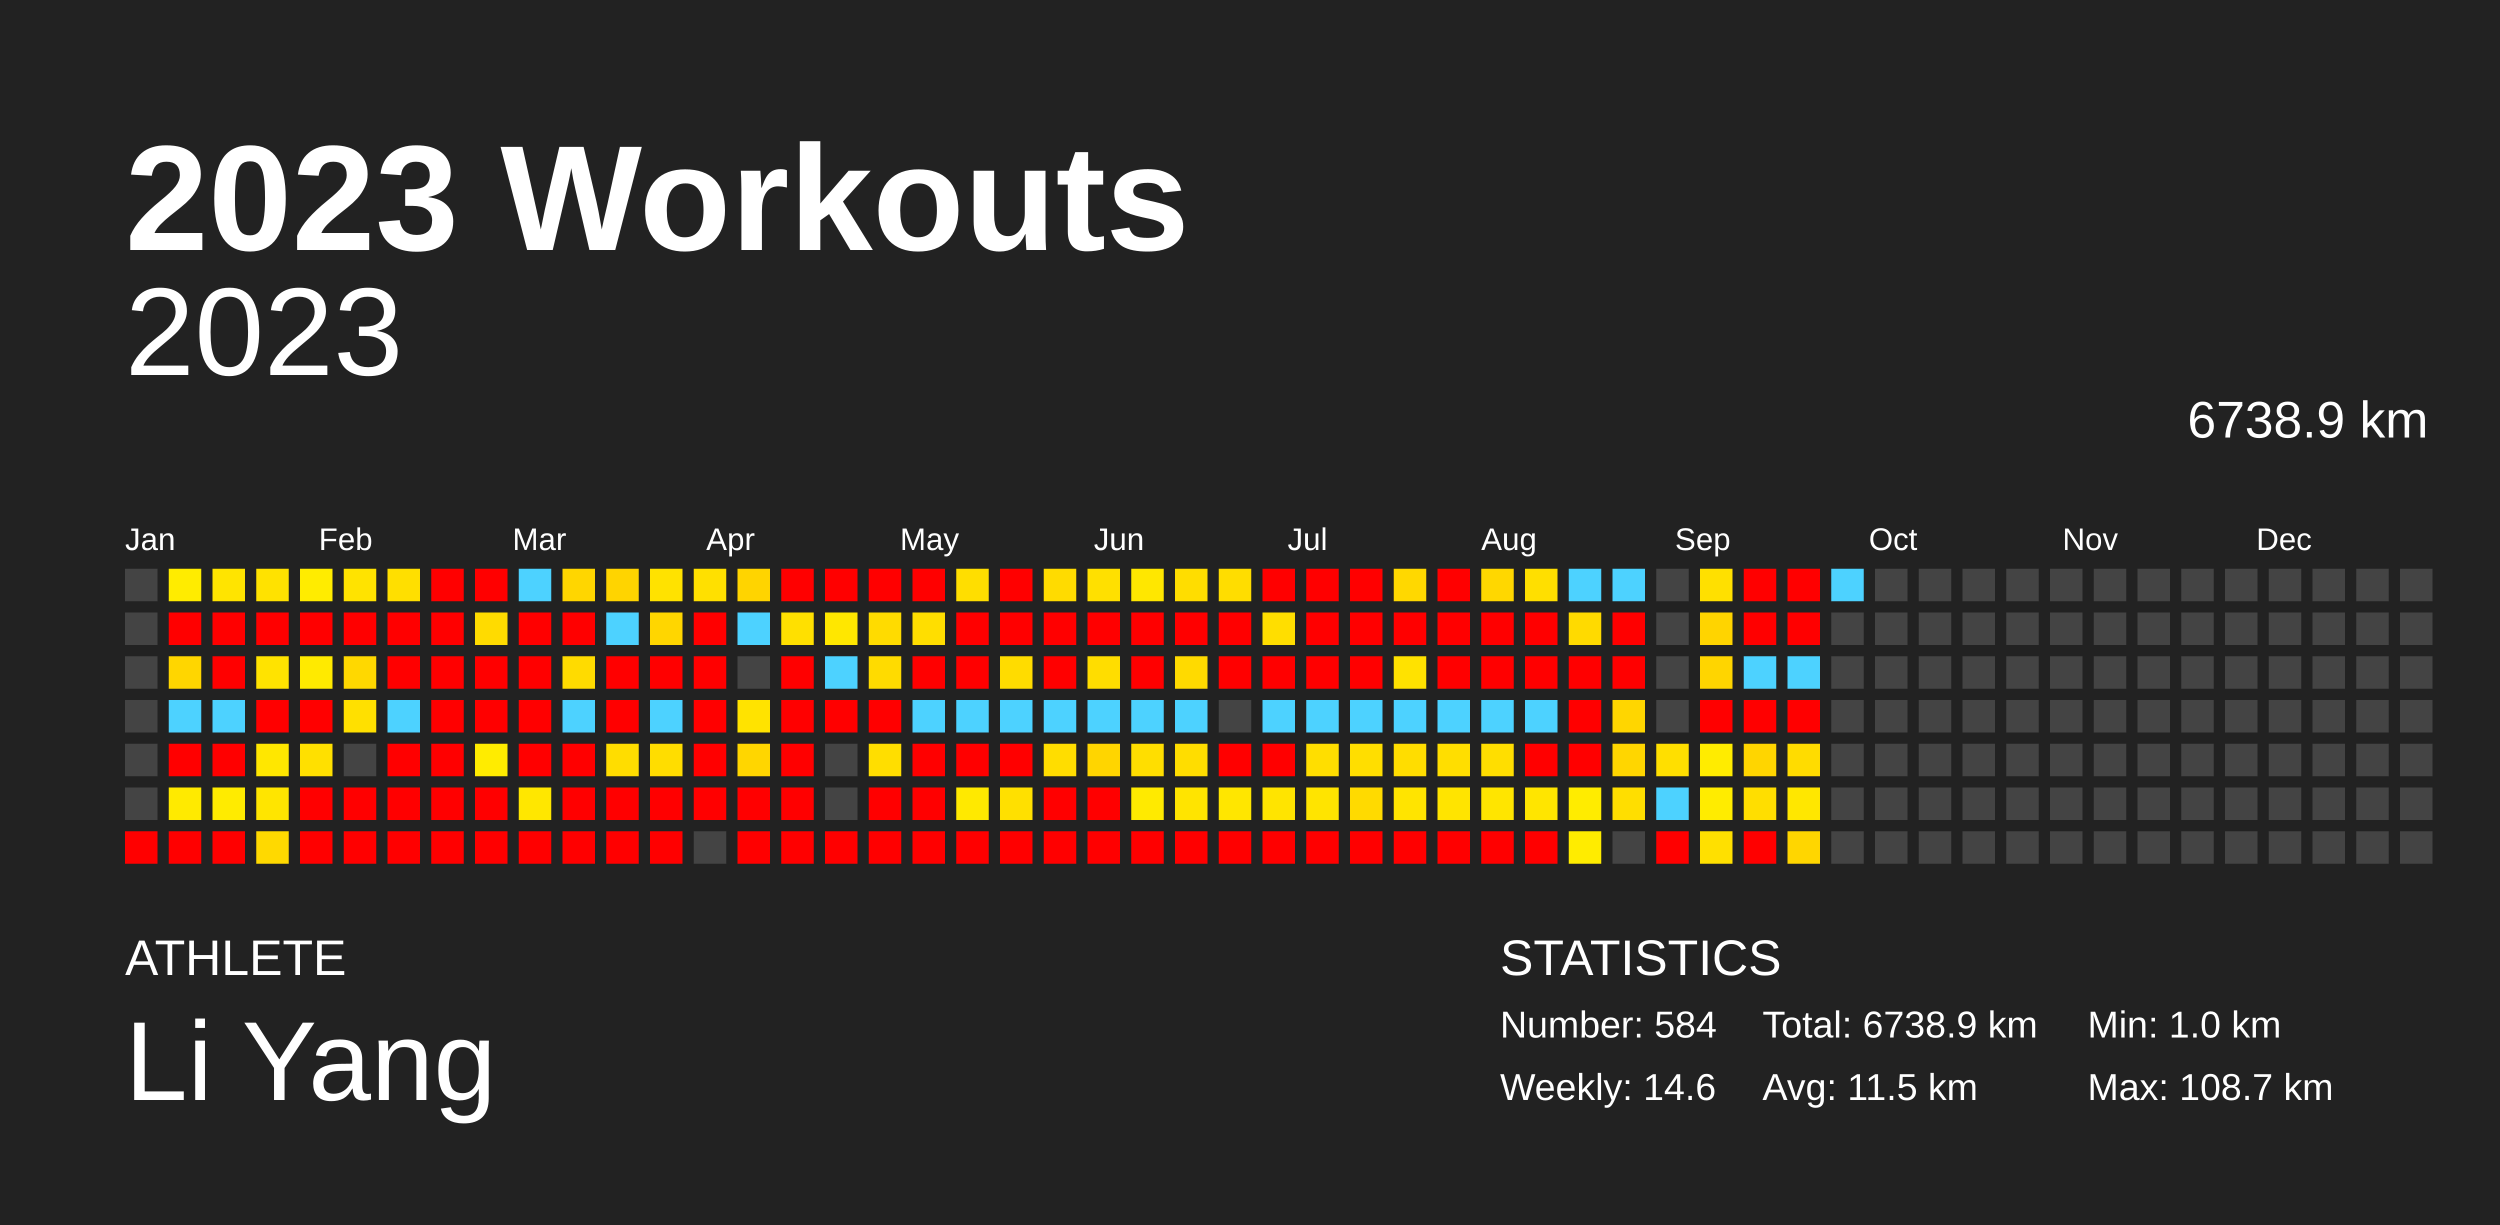
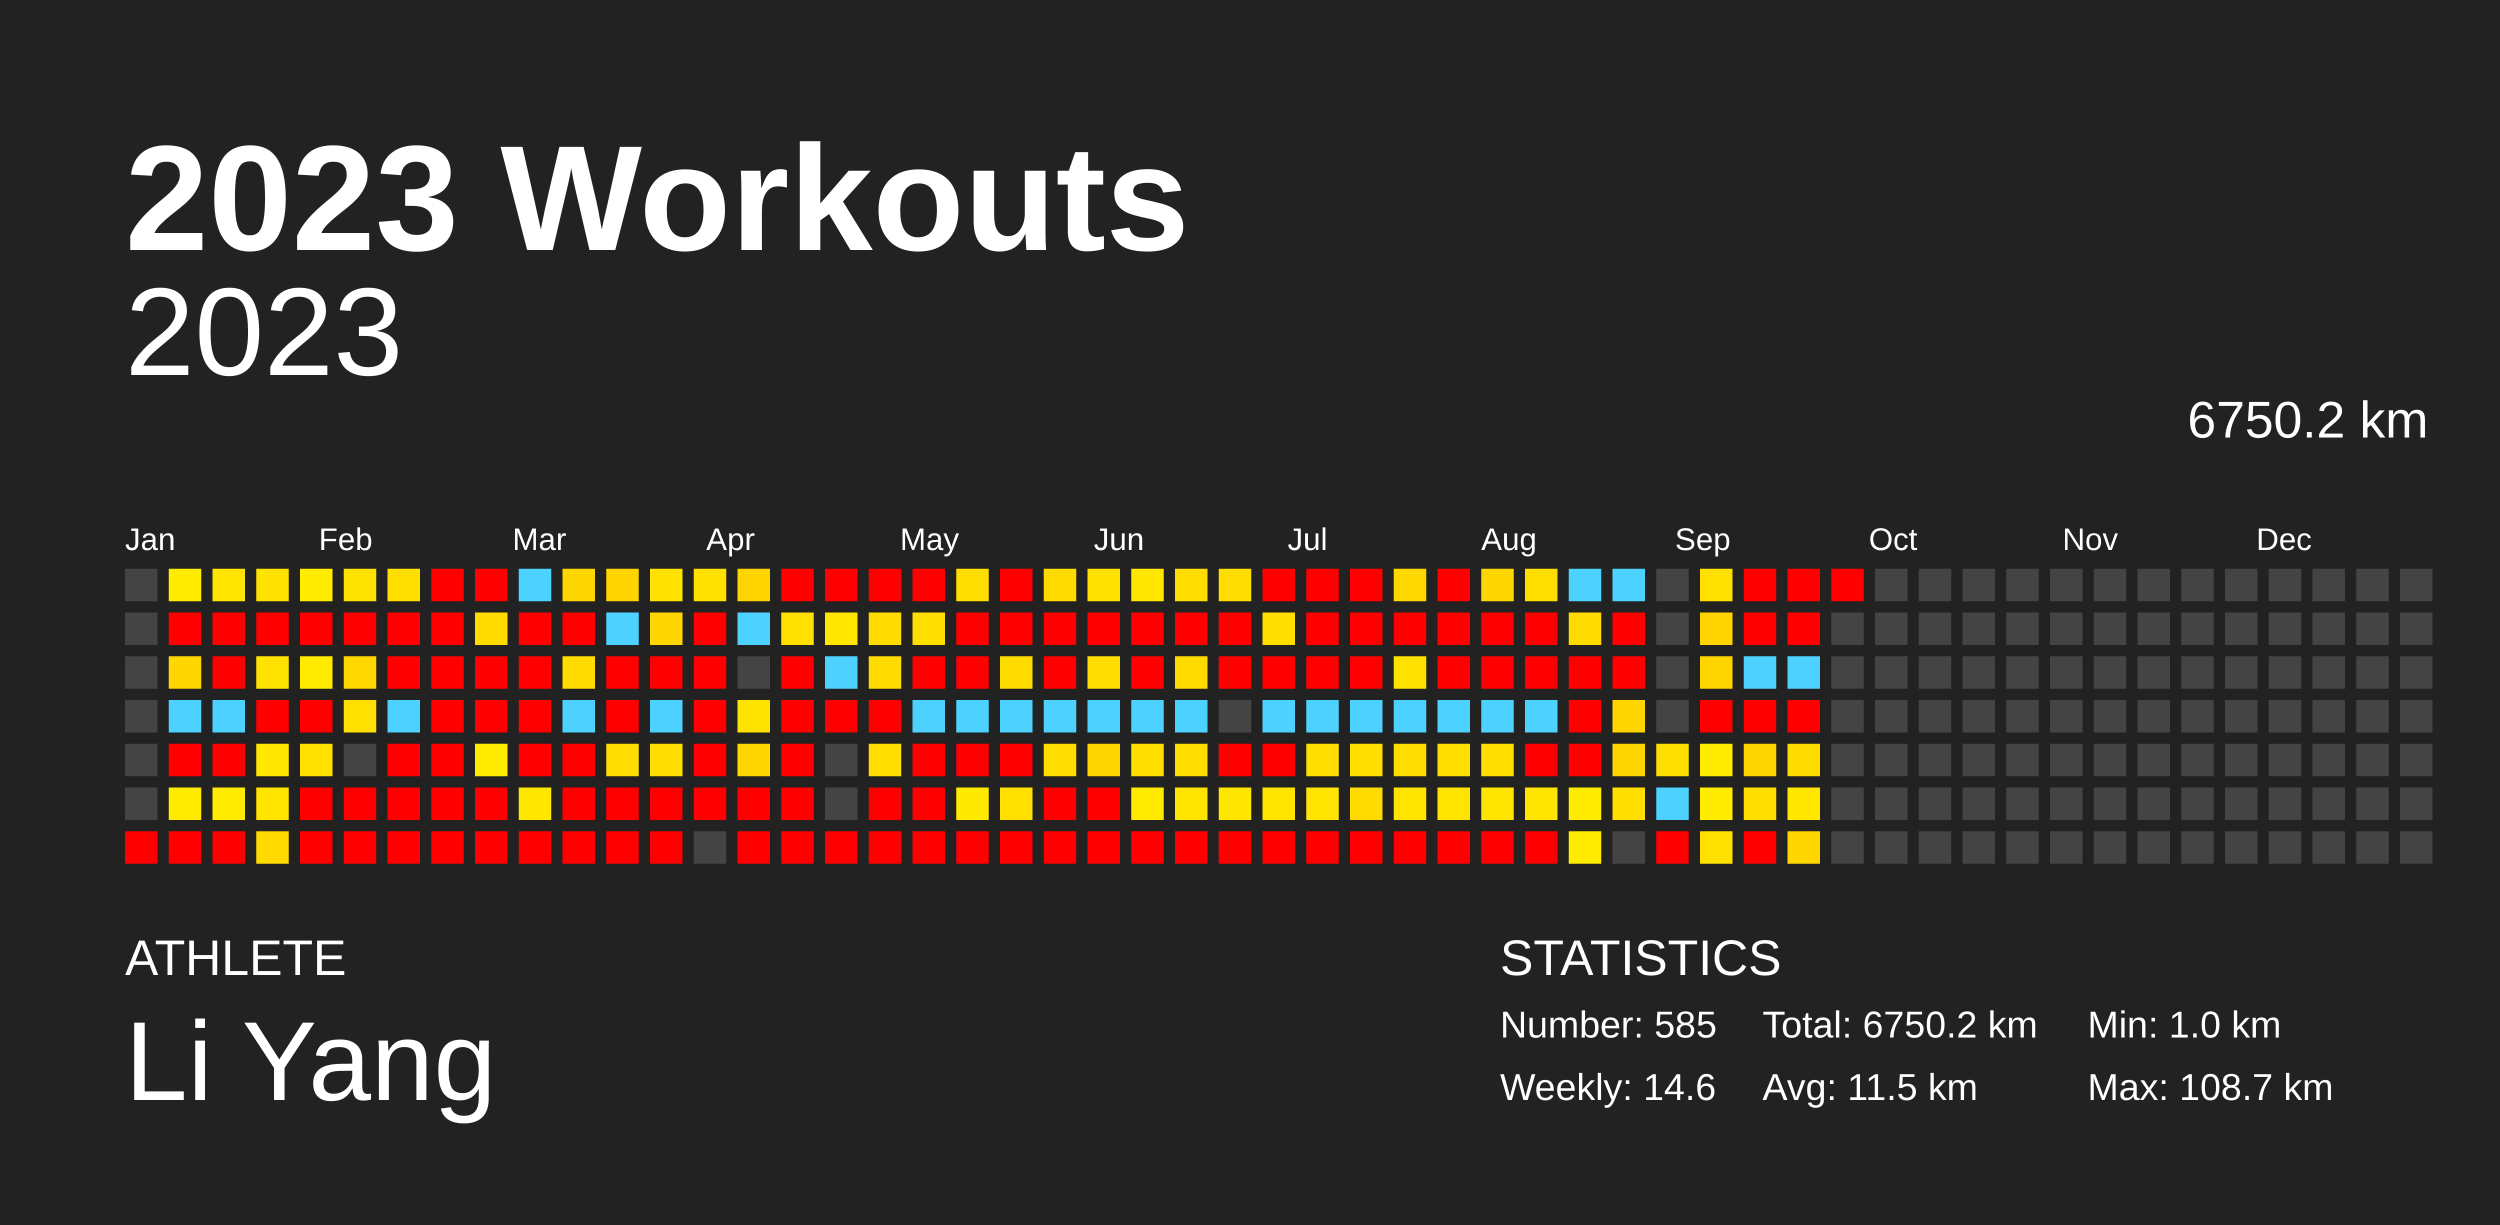
<svg xmlns="http://www.w3.org/2000/svg" baseProfile="full" height="98mm" version="1.1" viewBox="0,0,200,98" width="200mm">
  <defs />
  <rect fill="#222222" height="98" width="200" x="0" y="0" />
  <text fill="#FFFFFF" style="font-size:12px; font-family:Arial; font-weight:bold;" x="10" y="20">2023 Workouts</text>
  <text fill="#FFFFFF" style="font-size:4px; font-family:Arial" x="10" y="78">ATHLETE</text>
  <text fill="#FFFFFF" style="font-size:9px; font-family:Arial" x="10" y="88">Li Yang</text>
  <text fill="#FFFFFF" style="font-size:4px; font-family:Arial" x="120" y="78">STATISTICS</text>
-   <text fill="#FFFFFF" style="font-size:3px; font-family:Arial" x="120" y="83">Number: 584</text>
+   <text fill="#FFFFFF" style="font-size:3px; font-family:Arial" x="120" y="83">Number: 585</text>
  <text fill="#FFFFFF" style="font-size:3px; font-family:Arial" x="120" y="88">Weekly: 14.6</text>
-   <text fill="#FFFFFF" style="font-size:3px; font-family:Arial" x="141" y="83">Total: 6738.9 km</text>
+   <text fill="#FFFFFF" style="font-size:3px; font-family:Arial" x="141" y="83">Total: 6750.2 km</text>
  <text fill="#FFFFFF" style="font-size:3px; font-family:Arial" x="141" y="88">Avg: 11.5 km</text>
  <text fill="#FFFFFF" style="font-size:3px; font-family:Arial" x="167" y="83">Min: 1.0 km</text>
  <text fill="#FFFFFF" style="font-size:3px; font-family:Arial" x="167" y="88">Max: 108.7 km</text>
  <text alignment-baseline="hanging" fill="#FFFFFF" style="font-size:10.0px; font-family:Arial;" x="10" y="30">2023</text>
-   <text alignment-baseline="hanging" fill="#FFFFFF" style="font-size:4.125px; font-family:Arial;" x="175" y="35">6738.9 km</text>
+   <text alignment-baseline="hanging" fill="#FFFFFF" style="font-size:4.125px; font-family:Arial;" x="175" y="35">6750.2 km</text>
  <text fill="#FFFFFF" style="font-size:2.5px; font-family:Arial" x="10.0" y="44">Jan</text>
  <text fill="#FFFFFF" style="font-size:2.5px; font-family:Arial" x="25.5" y="44">Feb</text>
  <text fill="#FFFFFF" style="font-size:2.5px; font-family:Arial" x="41.0" y="44">Mar</text>
  <text fill="#FFFFFF" style="font-size:2.5px; font-family:Arial" x="56.5" y="44">Apr</text>
  <text fill="#FFFFFF" style="font-size:2.5px; font-family:Arial" x="72.0" y="44">May</text>
  <text fill="#FFFFFF" style="font-size:2.5px; font-family:Arial" x="87.5" y="44">Jun</text>
  <text fill="#FFFFFF" style="font-size:2.5px; font-family:Arial" x="103.0" y="44">Jul</text>
  <text fill="#FFFFFF" style="font-size:2.5px; font-family:Arial" x="118.5" y="44">Aug</text>
  <text fill="#FFFFFF" style="font-size:2.5px; font-family:Arial" x="134.0" y="44">Sep</text>
  <text fill="#FFFFFF" style="font-size:2.5px; font-family:Arial" x="149.5" y="44">Oct</text>
  <text fill="#FFFFFF" style="font-size:2.5px; font-family:Arial" x="165.0" y="44">Nov</text>
  <text fill="#FFFFFF" style="font-size:2.5px; font-family:Arial" x="180.5" y="44">Dec</text>
  <rect fill="#444444" height="2.6" width="2.6" x="10.0" y="45.5" />
  <rect fill="#444444" height="2.6" width="2.6" x="10.0" y="49.0" />
  <rect fill="#444444" height="2.6" width="2.6" x="10.0" y="52.5" />
  <rect fill="#444444" height="2.6" width="2.6" x="10.0" y="56.0" />
  <rect fill="#444444" height="2.6" width="2.6" x="10.0" y="59.5" />
  <rect fill="#444444" height="2.6" width="2.6" x="10.0" y="63.0" />
  <rect fill="red" height="2.6" width="2.6" x="10.0" y="66.5" />
  <rect fill="#ffec00" height="2.6" width="2.6" x="13.5" y="45.5" />
  <rect fill="red" height="2.6" width="2.6" x="13.5" y="49.0" />
  <rect fill="#ffd600" height="2.6" width="2.6" x="13.5" y="52.5" />
  <rect fill="#4dd2ff" height="2.6" width="2.6" x="13.5" y="56.0" />
  <rect fill="red" height="2.6" width="2.6" x="13.5" y="59.5" />
  <rect fill="#ffea00" height="2.6" width="2.6" x="13.5" y="63.0" />
  <rect fill="red" height="2.6" width="2.6" x="13.5" y="66.5" />
  <rect fill="#ffe400" height="2.6" width="2.6" x="17.0" y="45.5" />
  <rect fill="red" height="2.6" width="2.6" x="17.0" y="49.0" />
  <rect fill="red" height="2.6" width="2.6" x="17.0" y="52.5" />
  <rect fill="#4dd2ff" height="2.6" width="2.6" x="17.0" y="56.0" />
  <rect fill="red" height="2.6" width="2.6" x="17.0" y="59.5" />
  <rect fill="#ffeb00" height="2.6" width="2.6" x="17.0" y="63.0" />
  <rect fill="red" height="2.6" width="2.6" x="17.0" y="66.5" />
  <rect fill="#ffe200" height="2.6" width="2.6" x="20.5" y="45.5" />
  <rect fill="red" height="2.6" width="2.6" x="20.5" y="49.0" />
  <rect fill="#ffe300" height="2.6" width="2.6" x="20.5" y="52.5" />
  <rect fill="red" height="2.6" width="2.6" x="20.5" y="56.0" />
  <rect fill="#ffe700" height="2.6" width="2.6" x="20.5" y="59.5" />
  <rect fill="#ffe500" height="2.6" width="2.6" x="20.5" y="63.0" />
  <rect fill="#ffd900" height="2.6" width="2.6" x="20.5" y="66.5" />
  <rect fill="#ffec00" height="2.6" width="2.6" x="24.0" y="45.5" />
  <rect fill="red" height="2.6" width="2.6" x="24.0" y="49.0" />
  <rect fill="#ffea00" height="2.6" width="2.6" x="24.0" y="52.5" />
  <rect fill="red" height="2.6" width="2.6" x="24.0" y="56.0" />
  <rect fill="#ffe000" height="2.6" width="2.6" x="24.0" y="59.5" />
  <rect fill="red" height="2.6" width="2.6" x="24.0" y="63.0" />
  <rect fill="red" height="2.6" width="2.6" x="24.0" y="66.5" />
  <rect fill="#ffe300" height="2.6" width="2.6" x="27.5" y="45.5" />
  <rect fill="red" height="2.6" width="2.6" x="27.5" y="49.0" />
  <rect fill="#ffd800" height="2.6" width="2.6" x="27.5" y="52.5" />
  <rect fill="#ffe000" height="2.6" width="2.6" x="27.5" y="56.0" />
  <rect fill="#444444" height="2.6" width="2.6" x="27.5" y="59.5" />
  <rect fill="red" height="2.6" width="2.6" x="27.5" y="63.0" />
  <rect fill="red" height="2.6" width="2.6" x="27.5" y="66.5" />
  <rect fill="#ffdf00" height="2.6" width="2.6" x="31.0" y="45.5" />
  <rect fill="red" height="2.6" width="2.6" x="31.0" y="49.0" />
  <rect fill="red" height="2.6" width="2.6" x="31.0" y="52.5" />
  <rect fill="#4dd2ff" height="2.6" width="2.6" x="31.0" y="56.0" />
  <rect fill="red" height="2.6" width="2.6" x="31.0" y="59.5" />
  <rect fill="red" height="2.6" width="2.6" x="31.0" y="63.0" />
  <rect fill="red" height="2.6" width="2.6" x="31.0" y="66.5" />
  <rect fill="red" height="2.6" width="2.6" x="34.5" y="45.5" />
  <rect fill="red" height="2.6" width="2.6" x="34.5" y="49.0" />
  <rect fill="red" height="2.6" width="2.6" x="34.5" y="52.5" />
  <rect fill="red" height="2.6" width="2.6" x="34.5" y="56.0" />
  <rect fill="red" height="2.6" width="2.6" x="34.5" y="59.5" />
  <rect fill="red" height="2.6" width="2.6" x="34.5" y="63.0" />
  <rect fill="red" height="2.6" width="2.6" x="34.5" y="66.5" />
  <rect fill="red" height="2.6" width="2.6" x="38.0" y="45.5" />
  <rect fill="#ffdb00" height="2.6" width="2.6" x="38.0" y="49.0" />
  <rect fill="red" height="2.6" width="2.6" x="38.0" y="52.5" />
  <rect fill="red" height="2.6" width="2.6" x="38.0" y="56.0" />
  <rect fill="#ffec00" height="2.6" width="2.6" x="38.0" y="59.5" />
  <rect fill="red" height="2.6" width="2.6" x="38.0" y="63.0" />
  <rect fill="red" height="2.6" width="2.6" x="38.0" y="66.5" />
  <rect fill="#4dd2ff" height="2.6" width="2.6" x="41.5" y="45.5" />
  <rect fill="red" height="2.6" width="2.6" x="41.5" y="49.0" />
  <rect fill="red" height="2.6" width="2.6" x="41.5" y="52.5" />
  <rect fill="red" height="2.6" width="2.6" x="41.5" y="56.0" />
  <rect fill="red" height="2.6" width="2.6" x="41.5" y="59.5" />
  <rect fill="#ffe700" height="2.6" width="2.6" x="41.5" y="63.0" />
  <rect fill="red" height="2.6" width="2.6" x="41.5" y="66.5" />
  <rect fill="#ffd600" height="2.6" width="2.6" x="45.0" y="45.5" />
  <rect fill="red" height="2.6" width="2.6" x="45.0" y="49.0" />
  <rect fill="#ffdb00" height="2.6" width="2.6" x="45.0" y="52.5" />
  <rect fill="#4dd2ff" height="2.6" width="2.6" x="45.0" y="56.0" />
  <rect fill="red" height="2.6" width="2.6" x="45.0" y="59.5" />
  <rect fill="red" height="2.6" width="2.6" x="45.0" y="63.0" />
  <rect fill="red" height="2.6" width="2.6" x="45.0" y="66.5" />
  <rect fill="#ffd400" height="2.6" width="2.6" x="48.5" y="45.5" />
  <rect fill="#4dd2ff" height="2.6" width="2.6" x="48.5" y="49.0" />
  <rect fill="red" height="2.6" width="2.6" x="48.5" y="52.5" />
  <rect fill="red" height="2.6" width="2.6" x="48.5" y="56.0" />
  <rect fill="#ffdd00" height="2.6" width="2.6" x="48.5" y="59.5" />
  <rect fill="red" height="2.6" width="2.6" x="48.5" y="63.0" />
  <rect fill="red" height="2.6" width="2.6" x="48.5" y="66.5" />
  <rect fill="#ffe200" height="2.6" width="2.6" x="52.0" y="45.5" />
  <rect fill="#ffd600" height="2.6" width="2.6" x="52.0" y="49.0" />
  <rect fill="red" height="2.6" width="2.6" x="52.0" y="52.5" />
  <rect fill="#4dd2ff" height="2.6" width="2.6" x="52.0" y="56.0" />
  <rect fill="#ffdd00" height="2.6" width="2.6" x="52.0" y="59.5" />
  <rect fill="red" height="2.6" width="2.6" x="52.0" y="63.0" />
  <rect fill="red" height="2.6" width="2.6" x="52.0" y="66.5" />
  <rect fill="#ffe000" height="2.6" width="2.6" x="55.5" y="45.5" />
  <rect fill="red" height="2.6" width="2.6" x="55.5" y="49.0" />
  <rect fill="red" height="2.6" width="2.6" x="55.5" y="52.5" />
  <rect fill="red" height="2.6" width="2.6" x="55.5" y="56.0" />
  <rect fill="red" height="2.6" width="2.6" x="55.5" y="59.5" />
  <rect fill="red" height="2.6" width="2.6" x="55.5" y="63.0" />
  <rect fill="#444444" height="2.6" width="2.6" x="55.5" y="66.5" />
  <rect fill="#ffd400" height="2.6" width="2.6" x="59.0" y="45.5" />
  <rect fill="#4dd2ff" height="2.6" width="2.6" x="59.0" y="49.0" />
  <rect fill="#444444" height="2.6" width="2.6" x="59.0" y="52.5" />
  <rect fill="#ffe300" height="2.6" width="2.6" x="59.0" y="56.0" />
  <rect fill="#ffd600" height="2.6" width="2.6" x="59.0" y="59.5" />
  <rect fill="red" height="2.6" width="2.6" x="59.0" y="63.0" />
  <rect fill="red" height="2.6" width="2.6" x="59.0" y="66.5" />
  <rect fill="red" height="2.6" width="2.6" x="62.5" y="45.5" />
  <rect fill="#ffe000" height="2.6" width="2.6" x="62.5" y="49.0" />
  <rect fill="red" height="2.6" width="2.6" x="62.5" y="52.5" />
  <rect fill="red" height="2.6" width="2.6" x="62.5" y="56.0" />
  <rect fill="red" height="2.6" width="2.6" x="62.5" y="59.5" />
  <rect fill="red" height="2.6" width="2.6" x="62.5" y="63.0" />
  <rect fill="red" height="2.6" width="2.6" x="62.5" y="66.5" />
  <rect fill="red" height="2.6" width="2.6" x="66.0" y="45.5" />
  <rect fill="#ffe700" height="2.6" width="2.6" x="66.0" y="49.0" />
  <rect fill="#4dd2ff" height="2.6" width="2.6" x="66.0" y="52.5" />
  <rect fill="red" height="2.6" width="2.6" x="66.0" y="56.0" />
  <rect fill="#444444" height="2.6" width="2.6" x="66.0" y="59.5" />
  <rect fill="#444444" height="2.6" width="2.6" x="66.0" y="63.0" />
  <rect fill="red" height="2.6" width="2.6" x="66.0" y="66.5" />
  <rect fill="red" height="2.6" width="2.6" x="69.5" y="45.5" />
  <rect fill="#ffdb00" height="2.6" width="2.6" x="69.5" y="49.0" />
  <rect fill="#ffdb00" height="2.6" width="2.6" x="69.5" y="52.5" />
  <rect fill="red" height="2.6" width="2.6" x="69.5" y="56.0" />
  <rect fill="#ffde00" height="2.6" width="2.6" x="69.5" y="59.5" />
  <rect fill="red" height="2.6" width="2.6" x="69.5" y="63.0" />
  <rect fill="red" height="2.6" width="2.6" x="69.5" y="66.5" />
  <rect fill="red" height="2.6" width="2.6" x="73.0" y="45.5" />
  <rect fill="#ffde00" height="2.6" width="2.6" x="73.0" y="49.0" />
  <rect fill="red" height="2.6" width="2.6" x="73.0" y="52.5" />
  <rect fill="#4dd2ff" height="2.6" width="2.6" x="73.0" y="56.0" />
  <rect fill="red" height="2.6" width="2.6" x="73.0" y="59.5" />
  <rect fill="red" height="2.6" width="2.6" x="73.0" y="63.0" />
  <rect fill="red" height="2.6" width="2.6" x="73.0" y="66.5" />
  <rect fill="#ffde00" height="2.6" width="2.6" x="76.5" y="45.5" />
  <rect fill="red" height="2.6" width="2.6" x="76.5" y="49.0" />
  <rect fill="red" height="2.6" width="2.6" x="76.5" y="52.5" />
  <rect fill="#4dd2ff" height="2.6" width="2.6" x="76.5" y="56.0" />
  <rect fill="red" height="2.6" width="2.6" x="76.5" y="59.5" />
  <rect fill="#ffe900" height="2.6" width="2.6" x="76.5" y="63.0" />
  <rect fill="red" height="2.6" width="2.6" x="76.5" y="66.5" />
  <rect fill="red" height="2.6" width="2.6" x="80.0" y="45.5" />
  <rect fill="red" height="2.6" width="2.6" x="80.0" y="49.0" />
  <rect fill="#ffdc00" height="2.6" width="2.6" x="80.0" y="52.5" />
  <rect fill="#4dd2ff" height="2.6" width="2.6" x="80.0" y="56.0" />
  <rect fill="red" height="2.6" width="2.6" x="80.0" y="59.5" />
  <rect fill="#ffe000" height="2.6" width="2.6" x="80.0" y="63.0" />
  <rect fill="red" height="2.6" width="2.6" x="80.0" y="66.5" />
  <rect fill="#ffdb00" height="2.6" width="2.6" x="83.5" y="45.5" />
  <rect fill="red" height="2.6" width="2.6" x="83.5" y="49.0" />
  <rect fill="red" height="2.6" width="2.6" x="83.5" y="52.5" />
  <rect fill="#4dd2ff" height="2.6" width="2.6" x="83.5" y="56.0" />
  <rect fill="#ffdd00" height="2.6" width="2.6" x="83.5" y="59.5" />
  <rect fill="red" height="2.6" width="2.6" x="83.5" y="63.0" />
  <rect fill="red" height="2.6" width="2.6" x="83.5" y="66.5" />
  <rect fill="#ffe000" height="2.6" width="2.6" x="87.0" y="45.5" />
  <rect fill="red" height="2.6" width="2.6" x="87.0" y="49.0" />
  <rect fill="#ffdd00" height="2.6" width="2.6" x="87.0" y="52.5" />
  <rect fill="#4dd2ff" height="2.6" width="2.6" x="87.0" y="56.0" />
  <rect fill="#ffd500" height="2.6" width="2.6" x="87.0" y="59.5" />
  <rect fill="red" height="2.6" width="2.6" x="87.0" y="63.0" />
  <rect fill="red" height="2.6" width="2.6" x="87.0" y="66.5" />
  <rect fill="#ffe700" height="2.6" width="2.6" x="90.5" y="45.5" />
  <rect fill="red" height="2.6" width="2.6" x="90.5" y="49.0" />
  <rect fill="red" height="2.6" width="2.6" x="90.5" y="52.5" />
  <rect fill="#4dd2ff" height="2.6" width="2.6" x="90.5" y="56.0" />
  <rect fill="#ffde00" height="2.6" width="2.6" x="90.5" y="59.5" />
  <rect fill="#ffea00" height="2.6" width="2.6" x="90.5" y="63.0" />
  <rect fill="red" height="2.6" width="2.6" x="90.5" y="66.5" />
  <rect fill="#ffdd00" height="2.6" width="2.6" x="94.0" y="45.5" />
  <rect fill="red" height="2.6" width="2.6" x="94.0" y="49.0" />
  <rect fill="#ffda00" height="2.6" width="2.6" x="94.0" y="52.5" />
  <rect fill="#4dd2ff" height="2.6" width="2.6" x="94.0" y="56.0" />
  <rect fill="#ffdd00" height="2.6" width="2.6" x="94.0" y="59.5" />
  <rect fill="#ffe400" height="2.6" width="2.6" x="94.0" y="63.0" />
  <rect fill="red" height="2.6" width="2.6" x="94.0" y="66.5" />
  <rect fill="#ffdd00" height="2.6" width="2.6" x="97.5" y="45.5" />
  <rect fill="red" height="2.6" width="2.6" x="97.5" y="49.0" />
  <rect fill="red" height="2.6" width="2.6" x="97.5" y="52.5" />
  <rect fill="#444444" height="2.6" width="2.6" x="97.5" y="56.0" />
  <rect fill="red" height="2.6" width="2.6" x="97.5" y="59.5" />
  <rect fill="#ffe600" height="2.6" width="2.6" x="97.5" y="63.0" />
  <rect fill="red" height="2.6" width="2.6" x="97.5" y="66.5" />
  <rect fill="red" height="2.6" width="2.6" x="101.0" y="45.5" />
  <rect fill="#ffde00" height="2.6" width="2.6" x="101.0" y="49.0" />
  <rect fill="red" height="2.6" width="2.6" x="101.0" y="52.5" />
  <rect fill="#4dd2ff" height="2.6" width="2.6" x="101.0" y="56.0" />
  <rect fill="red" height="2.6" width="2.6" x="101.0" y="59.5" />
  <rect fill="#ffe400" height="2.6" width="2.6" x="101.0" y="63.0" />
  <rect fill="red" height="2.6" width="2.6" x="101.0" y="66.5" />
  <rect fill="red" height="2.6" width="2.6" x="104.5" y="45.5" />
  <rect fill="red" height="2.6" width="2.6" x="104.5" y="49.0" />
  <rect fill="red" height="2.6" width="2.6" x="104.5" y="52.5" />
  <rect fill="#4dd2ff" height="2.6" width="2.6" x="104.5" y="56.0" />
  <rect fill="#ffde00" height="2.6" width="2.6" x="104.5" y="59.5" />
  <rect fill="#ffe400" height="2.6" width="2.6" x="104.5" y="63.0" />
  <rect fill="red" height="2.6" width="2.6" x="104.5" y="66.5" />
  <rect fill="red" height="2.6" width="2.6" x="108.0" y="45.5" />
  <rect fill="red" height="2.6" width="2.6" x="108.0" y="49.0" />
  <rect fill="red" height="2.6" width="2.6" x="108.0" y="52.5" />
  <rect fill="#4dd2ff" height="2.6" width="2.6" x="108.0" y="56.0" />
  <rect fill="#ffde00" height="2.6" width="2.6" x="108.0" y="59.5" />
  <rect fill="#ffda00" height="2.6" width="2.6" x="108.0" y="63.0" />
  <rect fill="red" height="2.6" width="2.6" x="108.0" y="66.5" />
  <rect fill="#ffd800" height="2.6" width="2.6" x="111.5" y="45.5" />
  <rect fill="red" height="2.6" width="2.6" x="111.5" y="49.0" />
  <rect fill="#ffe200" height="2.6" width="2.6" x="111.5" y="52.5" />
  <rect fill="#4dd2ff" height="2.6" width="2.6" x="111.5" y="56.0" />
  <rect fill="#ffdd00" height="2.6" width="2.6" x="111.5" y="59.5" />
  <rect fill="#ffe400" height="2.6" width="2.6" x="111.5" y="63.0" />
  <rect fill="red" height="2.6" width="2.6" x="111.5" y="66.5" />
  <rect fill="red" height="2.6" width="2.6" x="115.0" y="45.5" />
  <rect fill="red" height="2.6" width="2.6" x="115.0" y="49.0" />
  <rect fill="red" height="2.6" width="2.6" x="115.0" y="52.5" />
  <rect fill="#4dd2ff" height="2.6" width="2.6" x="115.0" y="56.0" />
  <rect fill="#ffde00" height="2.6" width="2.6" x="115.0" y="59.5" />
  <rect fill="#ffe400" height="2.6" width="2.6" x="115.0" y="63.0" />
  <rect fill="red" height="2.6" width="2.6" x="115.0" y="66.5" />
  <rect fill="#ffd700" height="2.6" width="2.6" x="118.5" y="45.5" />
  <rect fill="red" height="2.6" width="2.6" x="118.5" y="49.0" />
  <rect fill="red" height="2.6" width="2.6" x="118.5" y="52.5" />
  <rect fill="#4dd2ff" height="2.6" width="2.6" x="118.5" y="56.0" />
  <rect fill="#ffde00" height="2.6" width="2.6" x="118.5" y="59.5" />
  <rect fill="#ffe500" height="2.6" width="2.6" x="118.5" y="63.0" />
  <rect fill="red" height="2.6" width="2.6" x="118.5" y="66.5" />
  <rect fill="#ffdf00" height="2.6" width="2.6" x="122.0" y="45.5" />
  <rect fill="red" height="2.6" width="2.6" x="122.0" y="49.0" />
  <rect fill="red" height="2.6" width="2.6" x="122.0" y="52.5" />
  <rect fill="#4dd2ff" height="2.6" width="2.6" x="122.0" y="56.0" />
  <rect fill="red" height="2.6" width="2.6" x="122.0" y="59.5" />
  <rect fill="#ffe500" height="2.6" width="2.6" x="122.0" y="63.0" />
  <rect fill="red" height="2.6" width="2.6" x="122.0" y="66.5" />
  <rect fill="#4dd2ff" height="2.6" width="2.6" x="125.5" y="45.5" />
  <rect fill="#ffda00" height="2.6" width="2.6" x="125.5" y="49.0" />
  <rect fill="red" height="2.6" width="2.6" x="125.5" y="52.5" />
  <rect fill="red" height="2.6" width="2.6" x="125.5" y="56.0" />
  <rect fill="red" height="2.6" width="2.6" x="125.5" y="59.5" />
  <rect fill="#ffec00" height="2.6" width="2.6" x="125.5" y="63.0" />
  <rect fill="#ffec00" height="2.6" width="2.6" x="125.5" y="66.5" />
  <rect fill="#4dd2ff" height="2.6" width="2.6" x="129.0" y="45.5" />
  <rect fill="red" height="2.6" width="2.6" x="129.0" y="49.0" />
  <rect fill="red" height="2.6" width="2.6" x="129.0" y="52.5" />
  <rect fill="#ffd600" height="2.6" width="2.6" x="129.0" y="56.0" />
  <rect fill="#ffd600" height="2.6" width="2.6" x="129.0" y="59.5" />
  <rect fill="#ffde00" height="2.6" width="2.6" x="129.0" y="63.0" />
  <rect fill="#444444" height="2.6" width="2.6" x="129.0" y="66.5" />
  <rect fill="#444444" height="2.6" width="2.6" x="132.5" y="45.5" />
  <rect fill="#444444" height="2.6" width="2.6" x="132.5" y="49.0" />
  <rect fill="#444444" height="2.6" width="2.6" x="132.5" y="52.5" />
  <rect fill="#444444" height="2.6" width="2.6" x="132.5" y="56.0" />
  <rect fill="#ffdf00" height="2.6" width="2.6" x="132.5" y="59.5" />
  <rect fill="#4dd2ff" height="2.6" width="2.6" x="132.5" y="63.0" />
  <rect fill="red" height="2.6" width="2.6" x="132.5" y="66.5" />
  <rect fill="#ffe000" height="2.6" width="2.6" x="136.0" y="45.5" />
  <rect fill="#ffd400" height="2.6" width="2.6" x="136.0" y="49.0" />
  <rect fill="#ffd500" height="2.6" width="2.6" x="136.0" y="52.5" />
  <rect fill="red" height="2.6" width="2.6" x="136.0" y="56.0" />
  <rect fill="#ffec00" height="2.6" width="2.6" x="136.0" y="59.5" />
  <rect fill="#ffec00" height="2.6" width="2.6" x="136.0" y="63.0" />
  <rect fill="#ffe000" height="2.6" width="2.6" x="136.0" y="66.5" />
  <rect fill="red" height="2.6" width="2.6" x="139.5" y="45.5" />
  <rect fill="red" height="2.6" width="2.6" x="139.5" y="49.0" />
  <rect fill="#4dd2ff" height="2.6" width="2.6" x="139.5" y="52.5" />
  <rect fill="red" height="2.6" width="2.6" x="139.5" y="56.0" />
  <rect fill="#ffd500" height="2.6" width="2.6" x="139.5" y="59.5" />
  <rect fill="#ffde00" height="2.6" width="2.6" x="139.5" y="63.0" />
  <rect fill="red" height="2.6" width="2.6" x="139.5" y="66.5" />
  <rect fill="red" height="2.6" width="2.6" x="143.0" y="45.5" />
  <rect fill="red" height="2.6" width="2.6" x="143.0" y="49.0" />
  <rect fill="#4dd2ff" height="2.6" width="2.6" x="143.0" y="52.5" />
  <rect fill="red" height="2.6" width="2.6" x="143.0" y="56.0" />
  <rect fill="#ffdc00" height="2.6" width="2.6" x="143.0" y="59.5" />
  <rect fill="#ffe700" height="2.6" width="2.6" x="143.0" y="63.0" />
  <rect fill="#ffd600" height="2.6" width="2.6" x="143.0" y="66.5" />
-   <rect fill="#4dd2ff" height="2.6" width="2.6" x="146.5" y="45.5" />
+   <rect fill="red" height="2.6" width="2.6" x="146.5" y="45.5" />
  <rect fill="#444444" height="2.6" width="2.6" x="146.5" y="49.0" />
  <rect fill="#444444" height="2.6" width="2.6" x="146.5" y="52.5" />
  <rect fill="#444444" height="2.6" width="2.6" x="146.5" y="56.0" />
  <rect fill="#444444" height="2.6" width="2.6" x="146.5" y="59.5" />
  <rect fill="#444444" height="2.6" width="2.6" x="146.5" y="63.0" />
  <rect fill="#444444" height="2.6" width="2.6" x="146.5" y="66.5" />
  <rect fill="#444444" height="2.6" width="2.6" x="150.0" y="45.5" />
  <rect fill="#444444" height="2.6" width="2.6" x="150.0" y="49.0" />
  <rect fill="#444444" height="2.6" width="2.6" x="150.0" y="52.5" />
  <rect fill="#444444" height="2.6" width="2.6" x="150.0" y="56.0" />
  <rect fill="#444444" height="2.6" width="2.6" x="150.0" y="59.5" />
  <rect fill="#444444" height="2.6" width="2.6" x="150.0" y="63.0" />
  <rect fill="#444444" height="2.6" width="2.6" x="150.0" y="66.5" />
  <rect fill="#444444" height="2.6" width="2.6" x="153.5" y="45.5" />
  <rect fill="#444444" height="2.6" width="2.6" x="153.5" y="49.0" />
  <rect fill="#444444" height="2.6" width="2.6" x="153.5" y="52.5" />
  <rect fill="#444444" height="2.6" width="2.6" x="153.5" y="56.0" />
  <rect fill="#444444" height="2.6" width="2.6" x="153.5" y="59.5" />
  <rect fill="#444444" height="2.6" width="2.6" x="153.5" y="63.0" />
  <rect fill="#444444" height="2.6" width="2.6" x="153.5" y="66.5" />
  <rect fill="#444444" height="2.6" width="2.6" x="157.0" y="45.5" />
  <rect fill="#444444" height="2.6" width="2.6" x="157.0" y="49.0" />
  <rect fill="#444444" height="2.6" width="2.6" x="157.0" y="52.5" />
  <rect fill="#444444" height="2.6" width="2.6" x="157.0" y="56.0" />
  <rect fill="#444444" height="2.6" width="2.6" x="157.0" y="59.5" />
  <rect fill="#444444" height="2.6" width="2.6" x="157.0" y="63.0" />
  <rect fill="#444444" height="2.6" width="2.6" x="157.0" y="66.5" />
  <rect fill="#444444" height="2.6" width="2.6" x="160.5" y="45.5" />
  <rect fill="#444444" height="2.6" width="2.6" x="160.5" y="49.0" />
  <rect fill="#444444" height="2.6" width="2.6" x="160.5" y="52.5" />
  <rect fill="#444444" height="2.6" width="2.6" x="160.5" y="56.0" />
  <rect fill="#444444" height="2.6" width="2.6" x="160.5" y="59.5" />
  <rect fill="#444444" height="2.6" width="2.6" x="160.5" y="63.0" />
  <rect fill="#444444" height="2.6" width="2.6" x="160.5" y="66.5" />
  <rect fill="#444444" height="2.6" width="2.6" x="164.0" y="45.5" />
  <rect fill="#444444" height="2.6" width="2.6" x="164.0" y="49.0" />
  <rect fill="#444444" height="2.6" width="2.6" x="164.0" y="52.5" />
  <rect fill="#444444" height="2.6" width="2.6" x="164.0" y="56.0" />
  <rect fill="#444444" height="2.6" width="2.6" x="164.0" y="59.5" />
  <rect fill="#444444" height="2.6" width="2.6" x="164.0" y="63.0" />
  <rect fill="#444444" height="2.6" width="2.6" x="164.0" y="66.5" />
  <rect fill="#444444" height="2.6" width="2.6" x="167.5" y="45.5" />
  <rect fill="#444444" height="2.6" width="2.6" x="167.5" y="49.0" />
  <rect fill="#444444" height="2.6" width="2.6" x="167.5" y="52.5" />
  <rect fill="#444444" height="2.6" width="2.6" x="167.5" y="56.0" />
  <rect fill="#444444" height="2.6" width="2.6" x="167.5" y="59.5" />
  <rect fill="#444444" height="2.6" width="2.6" x="167.5" y="63.0" />
  <rect fill="#444444" height="2.6" width="2.6" x="167.5" y="66.5" />
  <rect fill="#444444" height="2.6" width="2.6" x="171.0" y="45.5" />
  <rect fill="#444444" height="2.6" width="2.6" x="171.0" y="49.0" />
  <rect fill="#444444" height="2.6" width="2.6" x="171.0" y="52.5" />
  <rect fill="#444444" height="2.6" width="2.6" x="171.0" y="56.0" />
  <rect fill="#444444" height="2.6" width="2.6" x="171.0" y="59.5" />
  <rect fill="#444444" height="2.6" width="2.6" x="171.0" y="63.0" />
  <rect fill="#444444" height="2.6" width="2.6" x="171.0" y="66.5" />
  <rect fill="#444444" height="2.6" width="2.6" x="174.5" y="45.5" />
  <rect fill="#444444" height="2.6" width="2.6" x="174.5" y="49.0" />
  <rect fill="#444444" height="2.6" width="2.6" x="174.5" y="52.5" />
  <rect fill="#444444" height="2.6" width="2.6" x="174.5" y="56.0" />
  <rect fill="#444444" height="2.6" width="2.6" x="174.5" y="59.5" />
  <rect fill="#444444" height="2.6" width="2.6" x="174.5" y="63.0" />
  <rect fill="#444444" height="2.6" width="2.6" x="174.5" y="66.5" />
  <rect fill="#444444" height="2.6" width="2.6" x="178.0" y="45.5" />
  <rect fill="#444444" height="2.6" width="2.6" x="178.0" y="49.0" />
  <rect fill="#444444" height="2.6" width="2.6" x="178.0" y="52.5" />
  <rect fill="#444444" height="2.6" width="2.6" x="178.0" y="56.0" />
  <rect fill="#444444" height="2.6" width="2.6" x="178.0" y="59.5" />
  <rect fill="#444444" height="2.6" width="2.6" x="178.0" y="63.0" />
  <rect fill="#444444" height="2.6" width="2.6" x="178.0" y="66.5" />
  <rect fill="#444444" height="2.6" width="2.6" x="181.5" y="45.5" />
  <rect fill="#444444" height="2.6" width="2.6" x="181.5" y="49.0" />
  <rect fill="#444444" height="2.6" width="2.6" x="181.5" y="52.5" />
  <rect fill="#444444" height="2.6" width="2.6" x="181.5" y="56.0" />
  <rect fill="#444444" height="2.6" width="2.6" x="181.5" y="59.5" />
  <rect fill="#444444" height="2.6" width="2.6" x="181.5" y="63.0" />
  <rect fill="#444444" height="2.6" width="2.6" x="181.5" y="66.5" />
  <rect fill="#444444" height="2.6" width="2.6" x="185.0" y="45.5" />
  <rect fill="#444444" height="2.6" width="2.6" x="185.0" y="49.0" />
  <rect fill="#444444" height="2.6" width="2.6" x="185.0" y="52.5" />
  <rect fill="#444444" height="2.6" width="2.6" x="185.0" y="56.0" />
  <rect fill="#444444" height="2.6" width="2.6" x="185.0" y="59.5" />
  <rect fill="#444444" height="2.6" width="2.6" x="185.0" y="63.0" />
  <rect fill="#444444" height="2.6" width="2.6" x="185.0" y="66.5" />
  <rect fill="#444444" height="2.6" width="2.6" x="188.5" y="45.5" />
  <rect fill="#444444" height="2.6" width="2.6" x="188.5" y="49.0" />
  <rect fill="#444444" height="2.6" width="2.6" x="188.5" y="52.5" />
  <rect fill="#444444" height="2.6" width="2.6" x="188.5" y="56.0" />
  <rect fill="#444444" height="2.6" width="2.6" x="188.5" y="59.5" />
  <rect fill="#444444" height="2.6" width="2.6" x="188.5" y="63.0" />
  <rect fill="#444444" height="2.6" width="2.6" x="188.5" y="66.5" />
  <rect fill="#444444" height="2.6" width="2.6" x="192.0" y="45.5" />
  <rect fill="#444444" height="2.6" width="2.6" x="192.0" y="49.0" />
  <rect fill="#444444" height="2.6" width="2.6" x="192.0" y="52.5" />
  <rect fill="#444444" height="2.6" width="2.6" x="192.0" y="56.0" />
  <rect fill="#444444" height="2.6" width="2.6" x="192.0" y="59.5" />
  <rect fill="#444444" height="2.6" width="2.6" x="192.0" y="63.0" />
  <rect fill="#444444" height="2.6" width="2.6" x="192.0" y="66.5" />
</svg>
